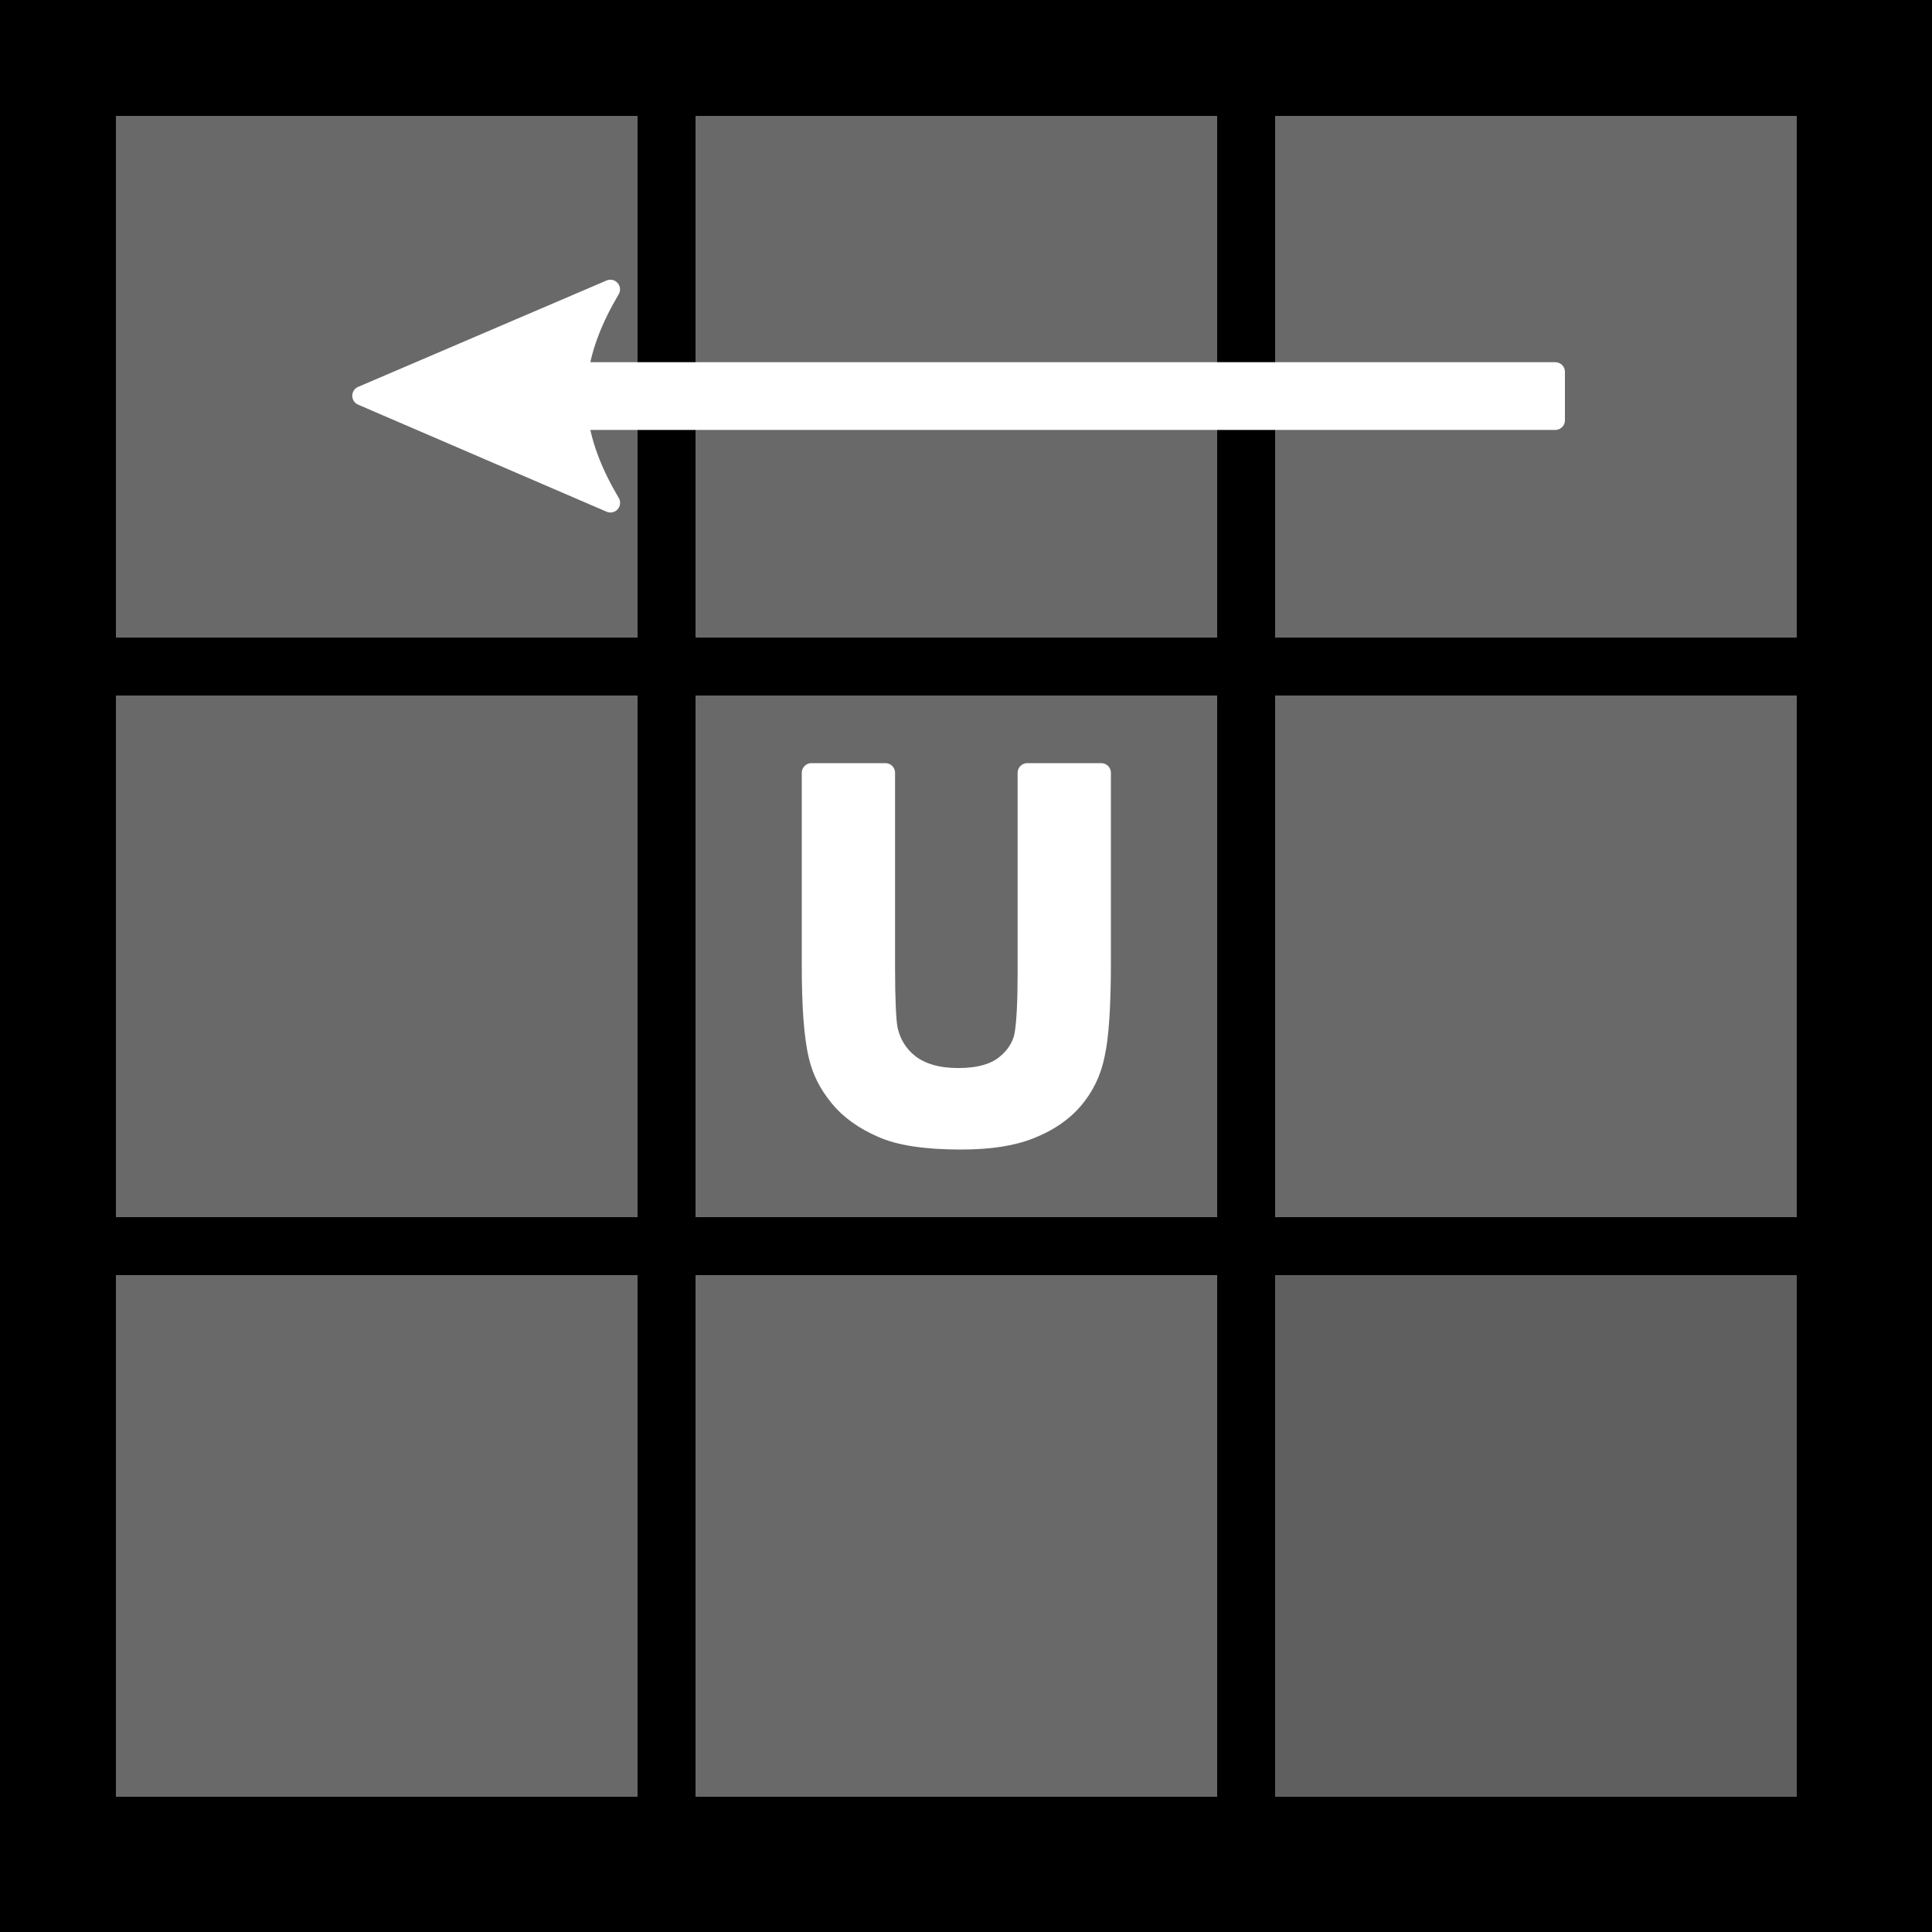
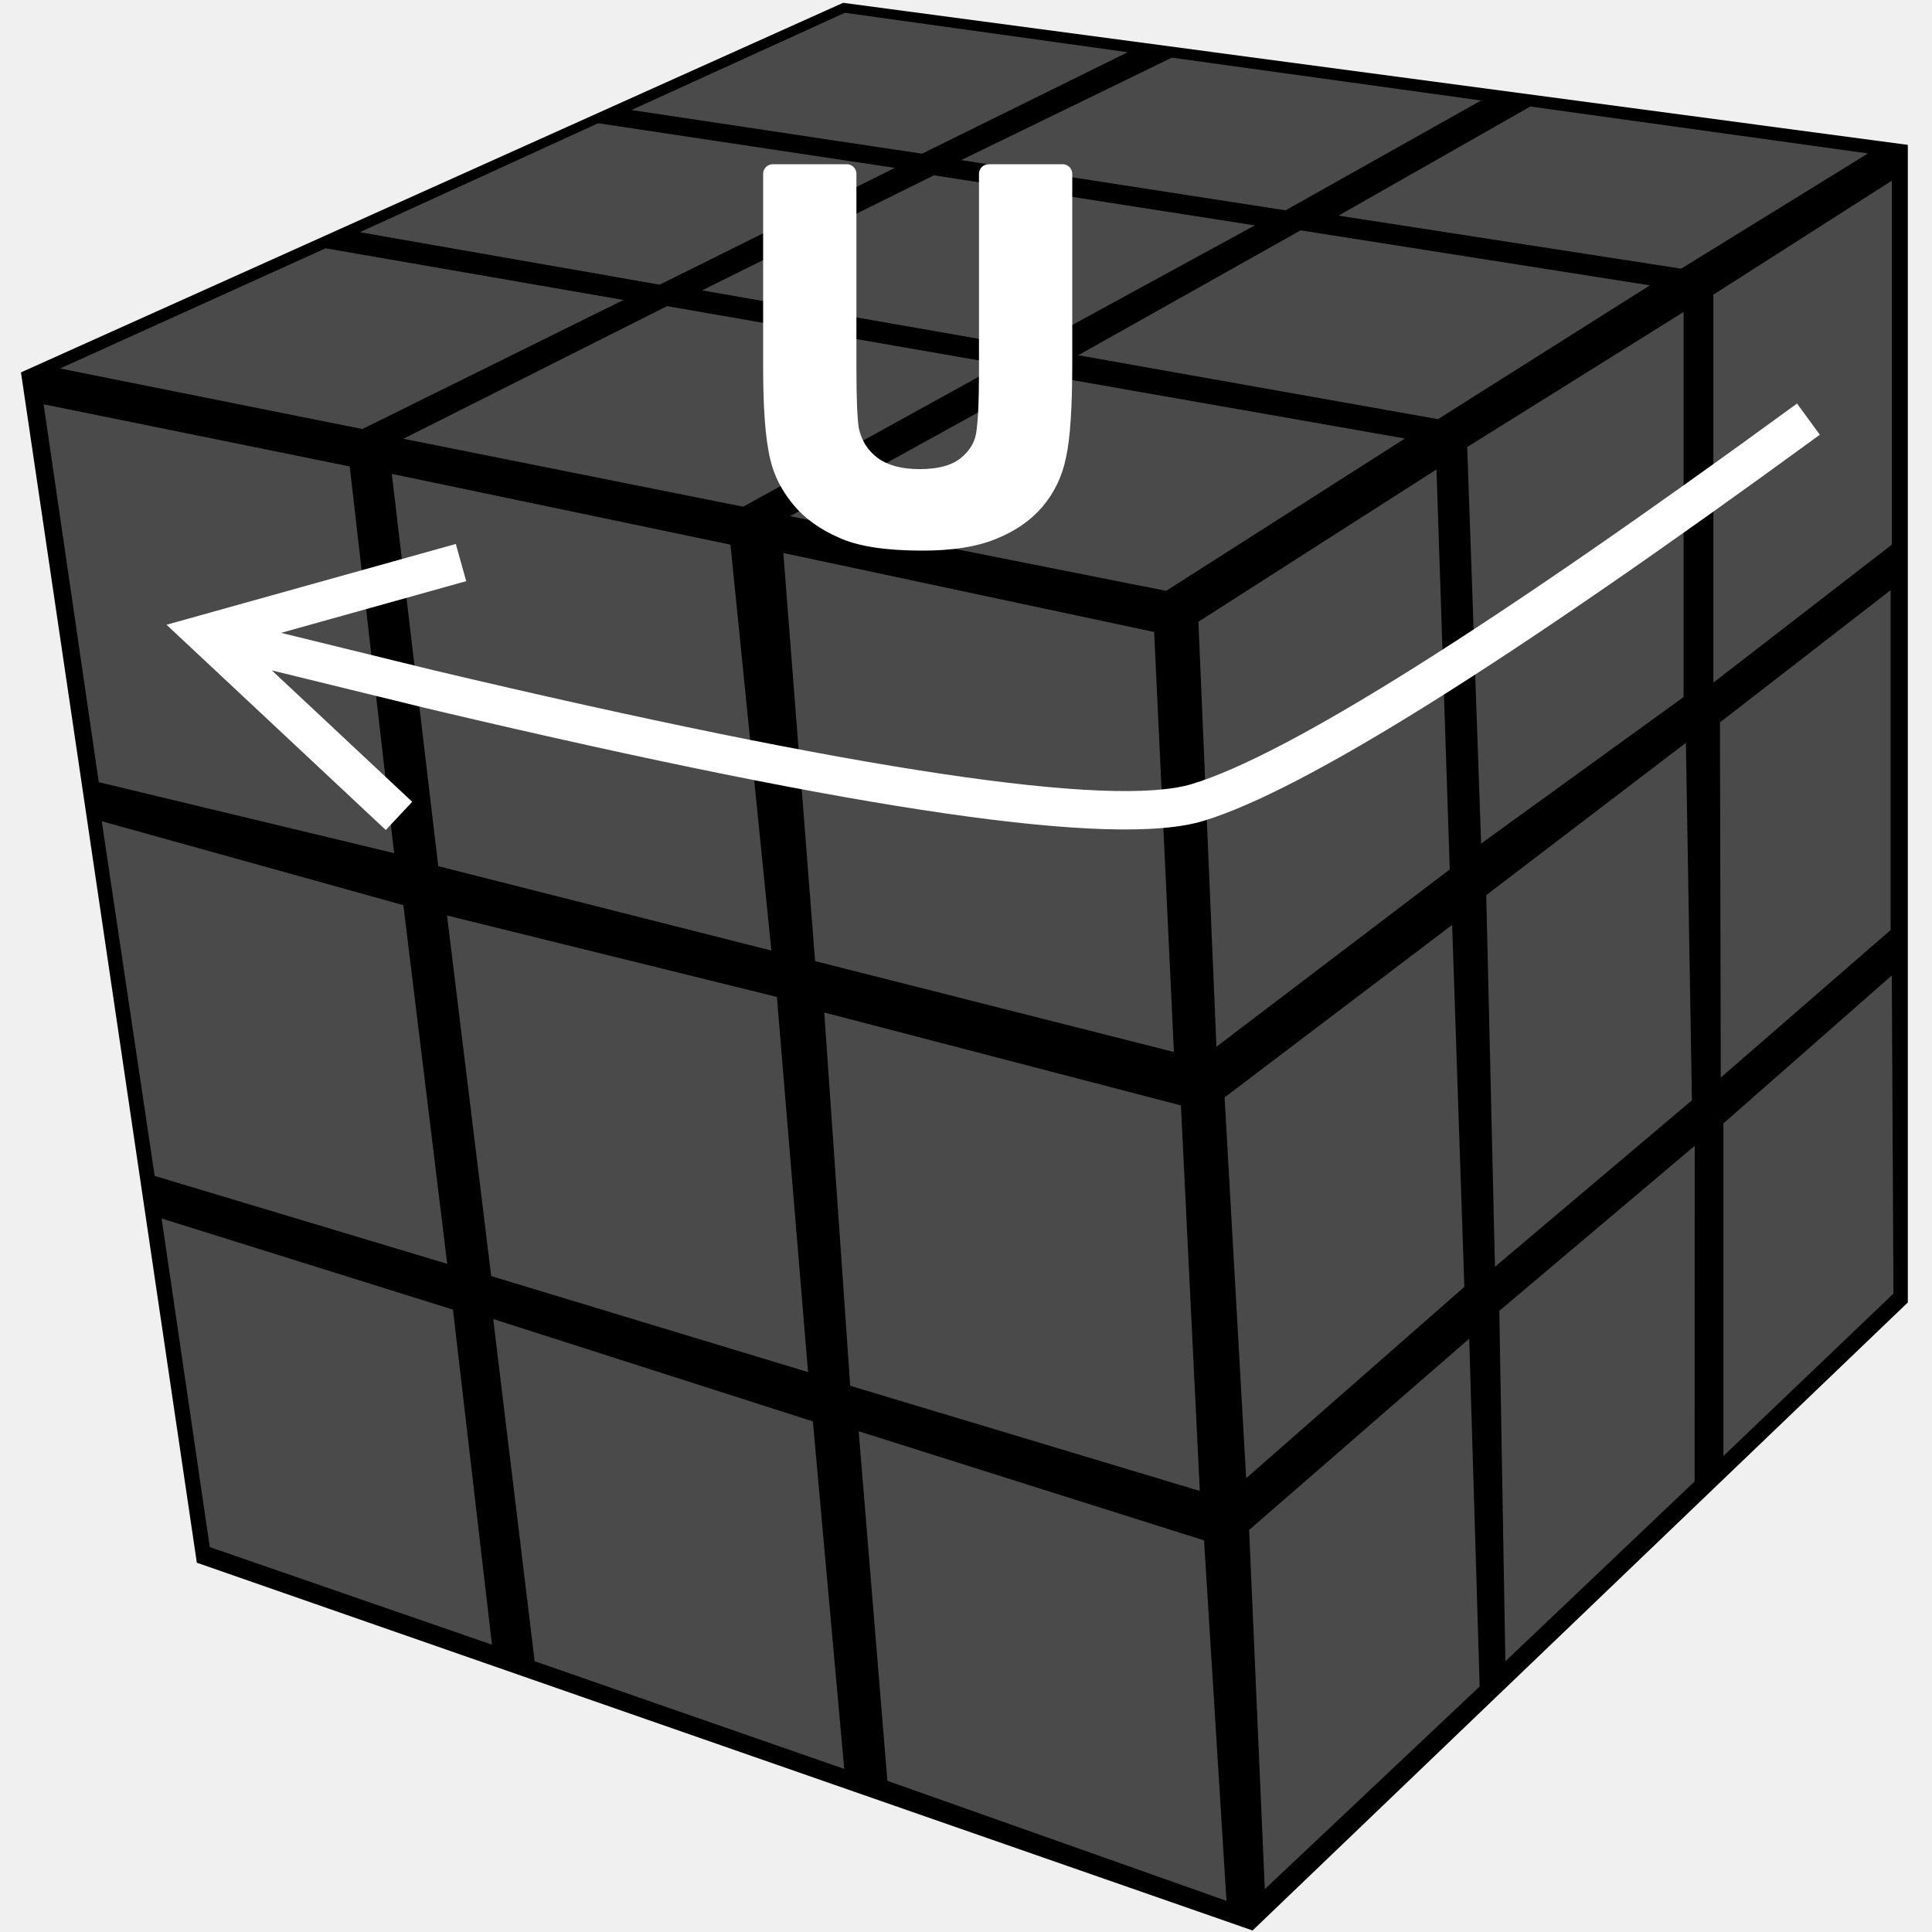
<svg xmlns="http://www.w3.org/2000/svg" width="100px" height="100px" viewBox="0 0 100 100" version="1.1">
  <g id="rozov_2_u" stroke="none" stroke-width="1" fill="none" fill-rule="evenodd">
-     <polygon id="background" fill="#000000" points="100 0 0 0 0 100 100 100" />
-     <g id="Group" transform="translate(6, 6)" fill="#696969">
-       <polygon id="9" opacity="0.9" points="87 60 60 60 60 87 87 87" />
-       <polygon id="8" points="57 60 30 60 30 87 57 87" />
-       <polygon id="7" points="27 60 0 60 0 87 27 87" />
-       <polygon id="6" points="87 30 60 30 60 57 87 57" />
-       <polygon id="5" points="57 30 30 30 30 57 57 57" />
-       <polygon id="4" points="27 30 0 30 0 57 27 57" />
-       <polygon id="3" points="87 0 60 0 60 27 87 27" />
-       <polygon id="2" points="57 0 30 0 30 27 57 27" />
-       <polygon id="1" points="27 0 0 0 0 27 27 27" />
+     <g id="r_cube" transform="translate(1, 0)">
+       <polygon id="background" fill="#000000" points="0.085 19.275 9.188 80.886 63.833 99.921 97.749 67.415 97.749 7.498 42.641 0.145" />
+       <g id="right" transform="translate(60.9837, 9.308511)" fill="#4A4A4A">
+         <polygon id="Rectangle" points="0.046 22.872 12.368 14.99 13.056 35.692 0.979 44.87" />
+         <polygon id="Rectangle" points="13.959 13.83 25.158 6.84 25.158 26.771 14.679 34.354" />
+         <polygon id="Rectangle" points="26.702 5.942 35.938 0.043 35.938 18.883 26.702 26.021" />
+         <polygon id="Rectangle" points="1.401 47.493 13.179 38.564 13.81 57.299 2.517 67.205" />
+         <polygon id="Rectangle" points="14.944 37.023 25.278 29.14 25.59 47.643 15.395 56.26" />
+         <polygon id="Rectangle" points="27.041 28.082 35.875 21.238 35.875 38.83 27.083 46.465" />
+         <polygon id="Rectangle" points="2.671 69.883 14.062 59.982 14.603 77.984 3.482 88.473" />
+         <polygon id="Rectangle" points="15.62 58.542 25.733 50 25.73 67.369 15.934 76.681" />
+         <polygon id="Rectangle" points="27.22 48.838 35.935 41.18 36.021 57.648 27.22 66.054" />
+       </g>
+       <g id="front" transform="translate(1.065217, 20.74468)" fill="#4A4A4A">
+         <polygon id="Rectangle" points="38.48 7.878 57.673 11.968 58.696 33.706 40.123 29.001" />
+         <polygon id="Rectangle" points="18.214 3.783 35.743 7.447 37.861 28.456 20.619 24.088" />
+         <polygon id="Rectangle" points="0.193 0.181 16.036 3.399 18.335 23.414 3.047 19.74" />
+         <polygon id="Rectangle" points="40.598 31.662 59.059 36.472 60.037 56.426 41.941 50.983" />
+         <polygon id="Rectangle" points="21.073 26.641 38.147 30.857 39.759 50.275 23.36 45.306" />
+         <polygon id="Rectangle" points="3.201 21.762 18.813 26.107 21.083 44.671 5.94 40.12" />
+         <polygon id="Rectangle" points="42.38 53.337 60.256 58.986 61.417 77.642 43.865 71.43" />
+         <polygon id="Rectangle" points="23.463 47.528 40.009 52.827 41.632 70.813 25.608 65.239" />
+         <polygon id="Rectangle" points="6.299 42.323 21.38 47.042 23.399 64.383 8.793 59.332" />
+       </g>
+       <g id="up" transform="translate(1.86413, 0.531915)" fill="#4A4A4A">
+         <polygon id="Rectangle" points="51.244 18.896 69.855 22.165 57.496 30.05 38.027 26.185" />
+         <polygon id="Rectangle" points="64.455 11.391 82.532 14.238 71.568 21.163 52.946 17.855" />
+         <polygon id="Rectangle" points="76.346 4.982 93.822 7.41 84.153 13.374 66.417 10.628" />
+         <polygon id="Rectangle" points="57.789 2.452 73.797 4.669 63.677 10.354 46.888 7.755" />
+         <polygon id="Rectangle" points="45.475 8.541 62.083 11.134 50.467 17.473 33.478 14.497" />
+         <polygon id="Rectangle" points="31.662 15.314 48.964 18.324 35.603 25.695 18.016 22.178" />
+         <polygon id="Rectangle" points="13.99 12.32 29.404 14.995 15.891 21.675 0.245 18.54" />
+         <polygon id="Rectangle" points="28.095 5.847 43.452 8.158 31.281 14.203 15.764 11.487" />
+         <polygon id="Rectangle" points="40.866 0.129 55.505 2.171 44.86 7.423 29.82 5.162" />
+       </g>
    </g>
-     <path d="M31.593,14.978 C30.729,16.435 30.165,17.844 29.954,19.248 L29.954,19.248 L80.5,19.248 L80.5,21.752 L29.954,21.752 C30.165,23.158 30.73,24.568 31.596,26.027 L31.596,26.027 L18.733,20.485 Z" id="Path" stroke="#FFFFFF" fill="#FFFFFF" stroke-linecap="round" stroke-linejoin="round" />
-     <path d="M42,40 L45.828,40 L45.828,50.118 C45.828,51.714 45.88,52.77 45.958,53.233 C46.115,54.005 46.505,54.623 47.104,55.087 C47.729,55.55 48.562,55.782 49.604,55.782 C50.672,55.782 51.479,55.55 52.026,55.112 C52.573,54.675 52.911,54.134 53.016,53.516 C53.12,52.873 53.172,51.817 53.172,50.324 L53.172,40 L57,40 L57,49.809 C57,52.049 56.896,53.645 56.688,54.572 C56.505,55.499 56.115,56.271 55.568,56.915 C55.021,57.558 54.266,58.073 53.354,58.434 C52.417,58.82 51.219,59 49.734,59 C47.938,59 46.557,58.794 45.646,58.382 C44.708,57.97 43.979,57.455 43.432,56.786 C42.885,56.117 42.547,55.447 42.365,54.701 C42.104,53.645 42,52.049 42,49.963 L42,40 L42,40 Z" id="Path" stroke="#FFFFFF" fill="#FFFFFF" stroke-linecap="round" stroke-linejoin="round" />
+     <path d="M40,9 L43.828,9 L43.828,19.118 C43.828,20.714 43.88,21.77 43.958,22.233 C44.115,23.005 44.505,23.623 45.104,24.087 C45.729,24.55 46.562,24.782 47.604,24.782 C48.672,24.782 49.479,24.55 50.026,24.112 C50.573,23.675 50.911,23.134 51.016,22.516 C51.12,21.873 51.172,20.817 51.172,19.324 L51.172,9 L55,9 L55,18.809 C55,21.049 54.896,22.645 54.688,23.572 C54.505,24.499 54.115,25.271 53.568,25.915 C53.021,26.558 52.266,27.073 51.354,27.434 C50.417,27.82 49.219,28 47.734,28 C45.938,28 44.557,27.794 43.646,27.382 C42.708,26.97 41.979,26.455 41.432,25.786 C40.885,25.117 40.547,24.447 40.365,23.701 C40.104,22.645 40,21.049 40,18.963 L40,9 L40,9 Z" id="Path" stroke="#FFFFFF" fill="#FFFFFF" stroke-linecap="round" stroke-linejoin="round" />
+     <path id="Path-2" d="M93.014,20.887 L94.194,22.502 C78.083,34.272 67.495,40.916 62.273,42.494 C57.679,43.883 44.612,41.975 22.679,36.802 L21.991,36.639 L14.071,34.7 L21.336,41.501 L19.969,42.961 L9.918,33.552 L8.62,32.337 L10.332,31.859 L23.593,28.155 L24.131,30.081 L14.547,32.757 L22.459,34.695 C44.343,39.88 57.555,41.831 61.694,40.58 C66.613,39.093 77.105,32.51 93.014,20.887 Z" fill="#FFFFFF" fill-rule="nonzero" />
  </g>
</svg>
